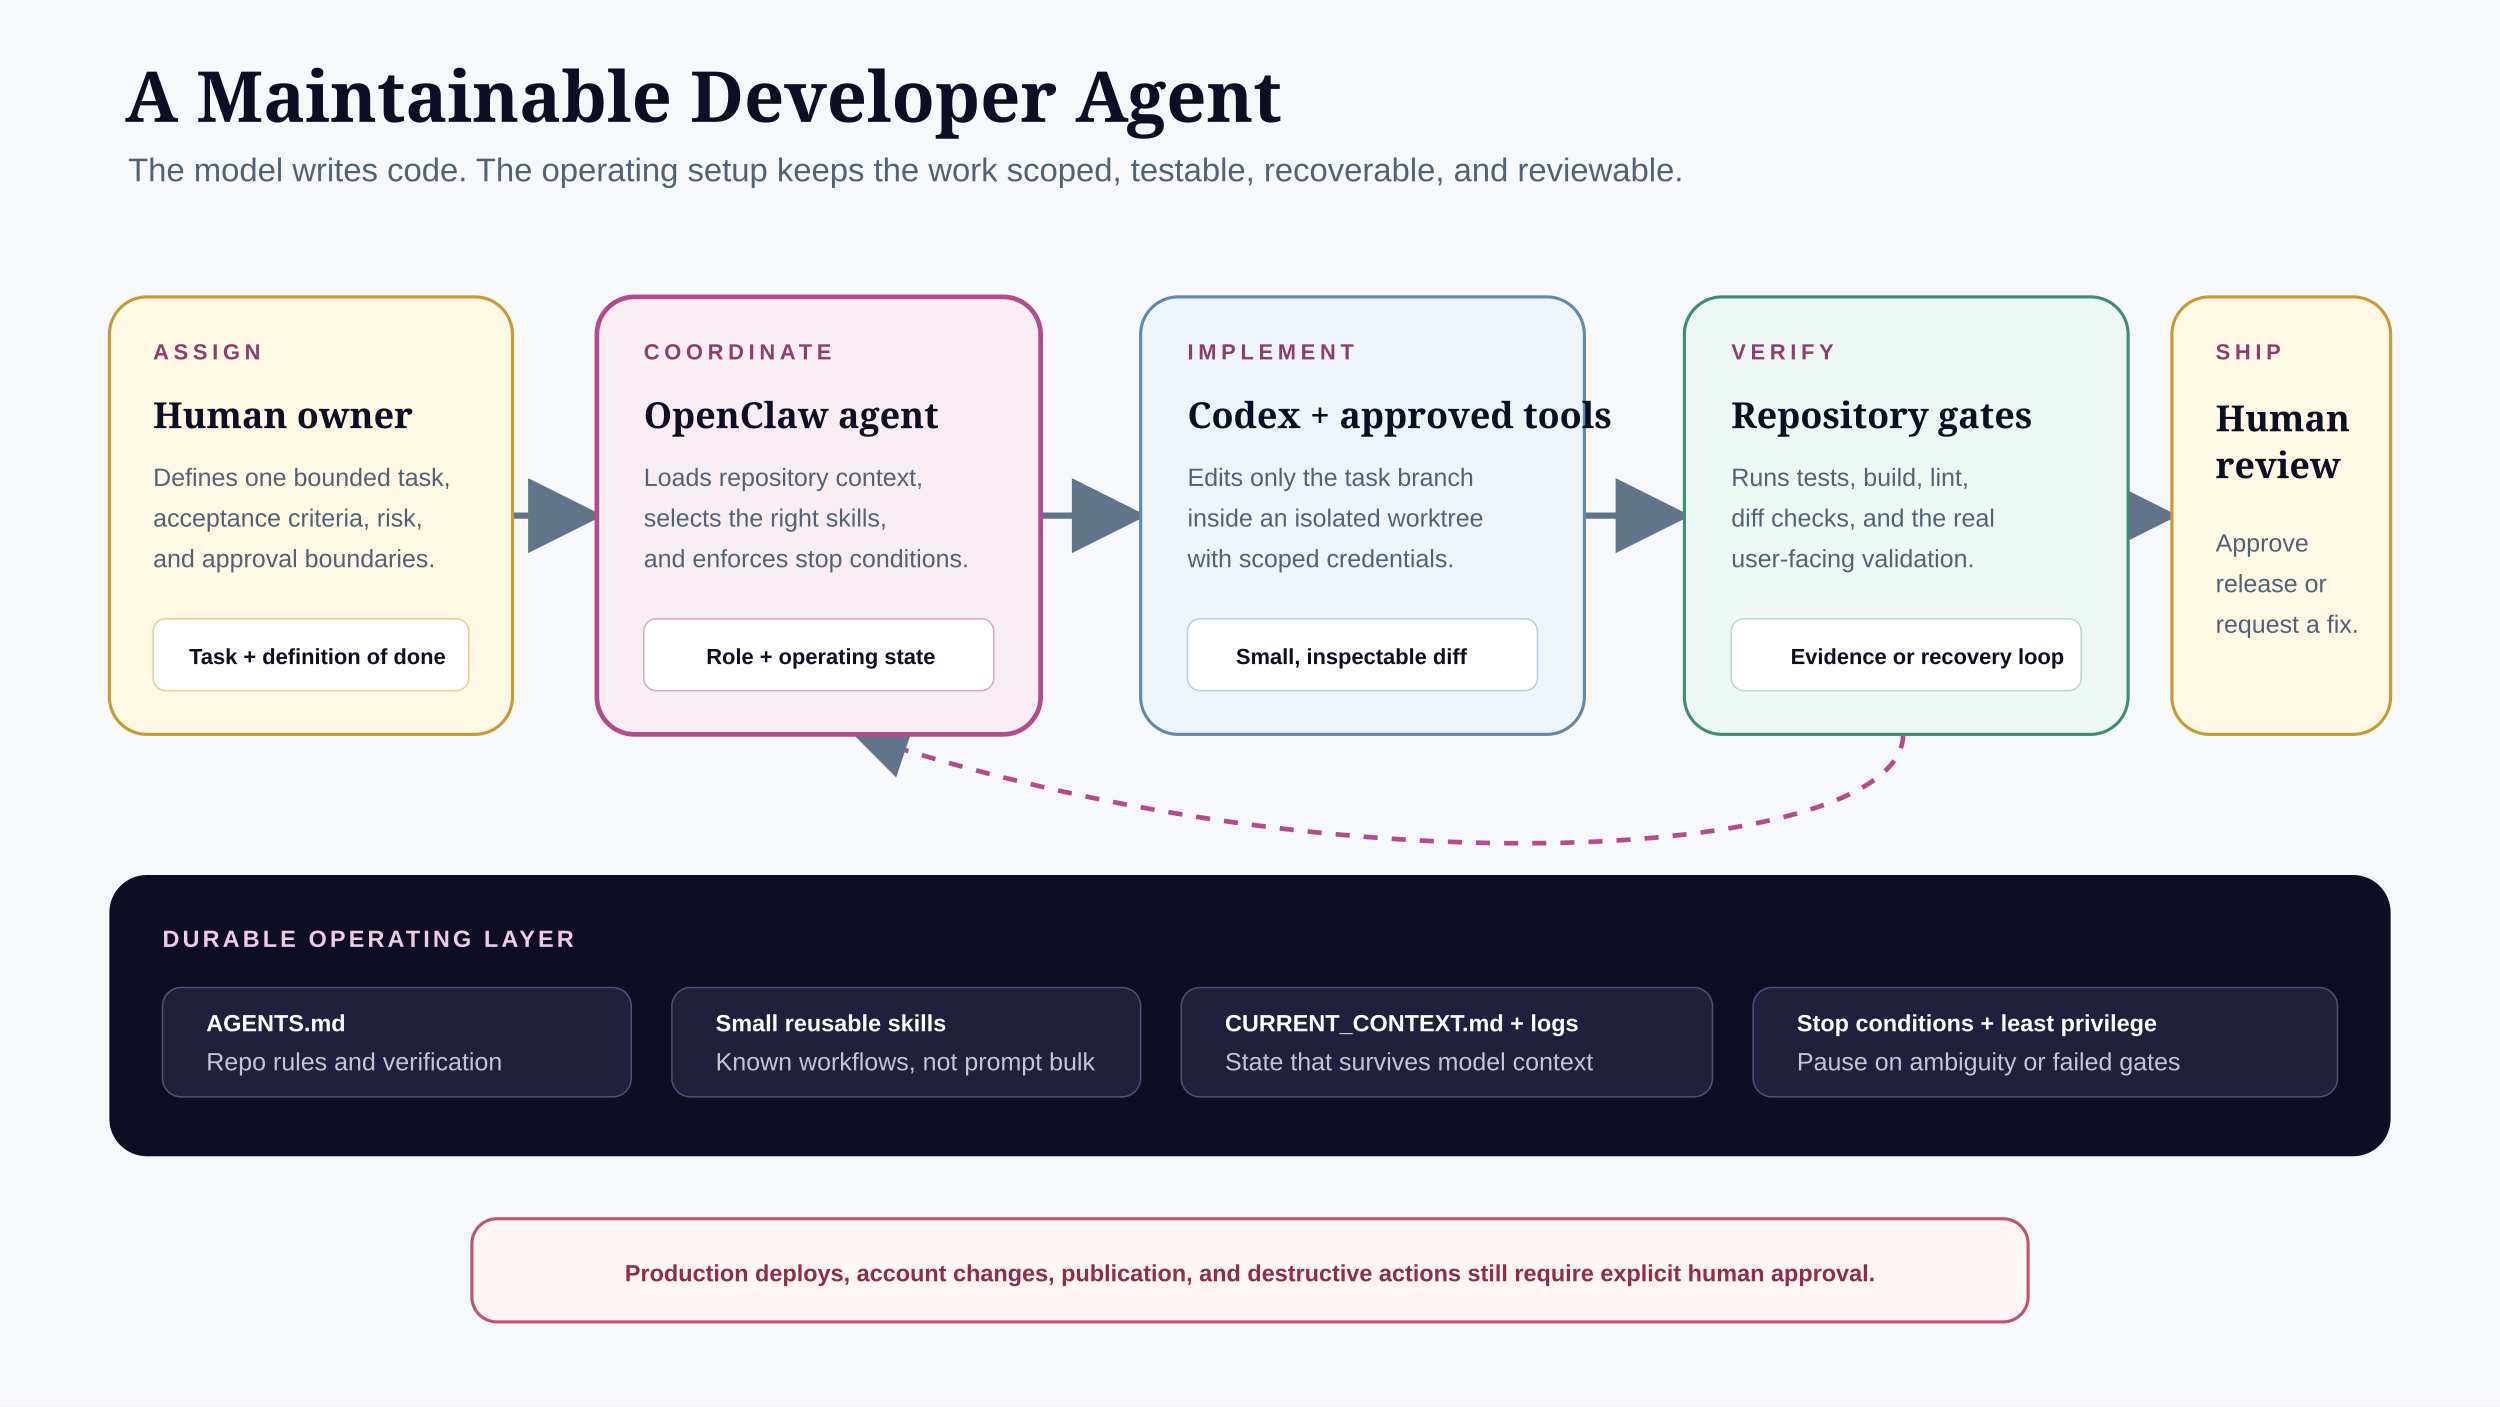
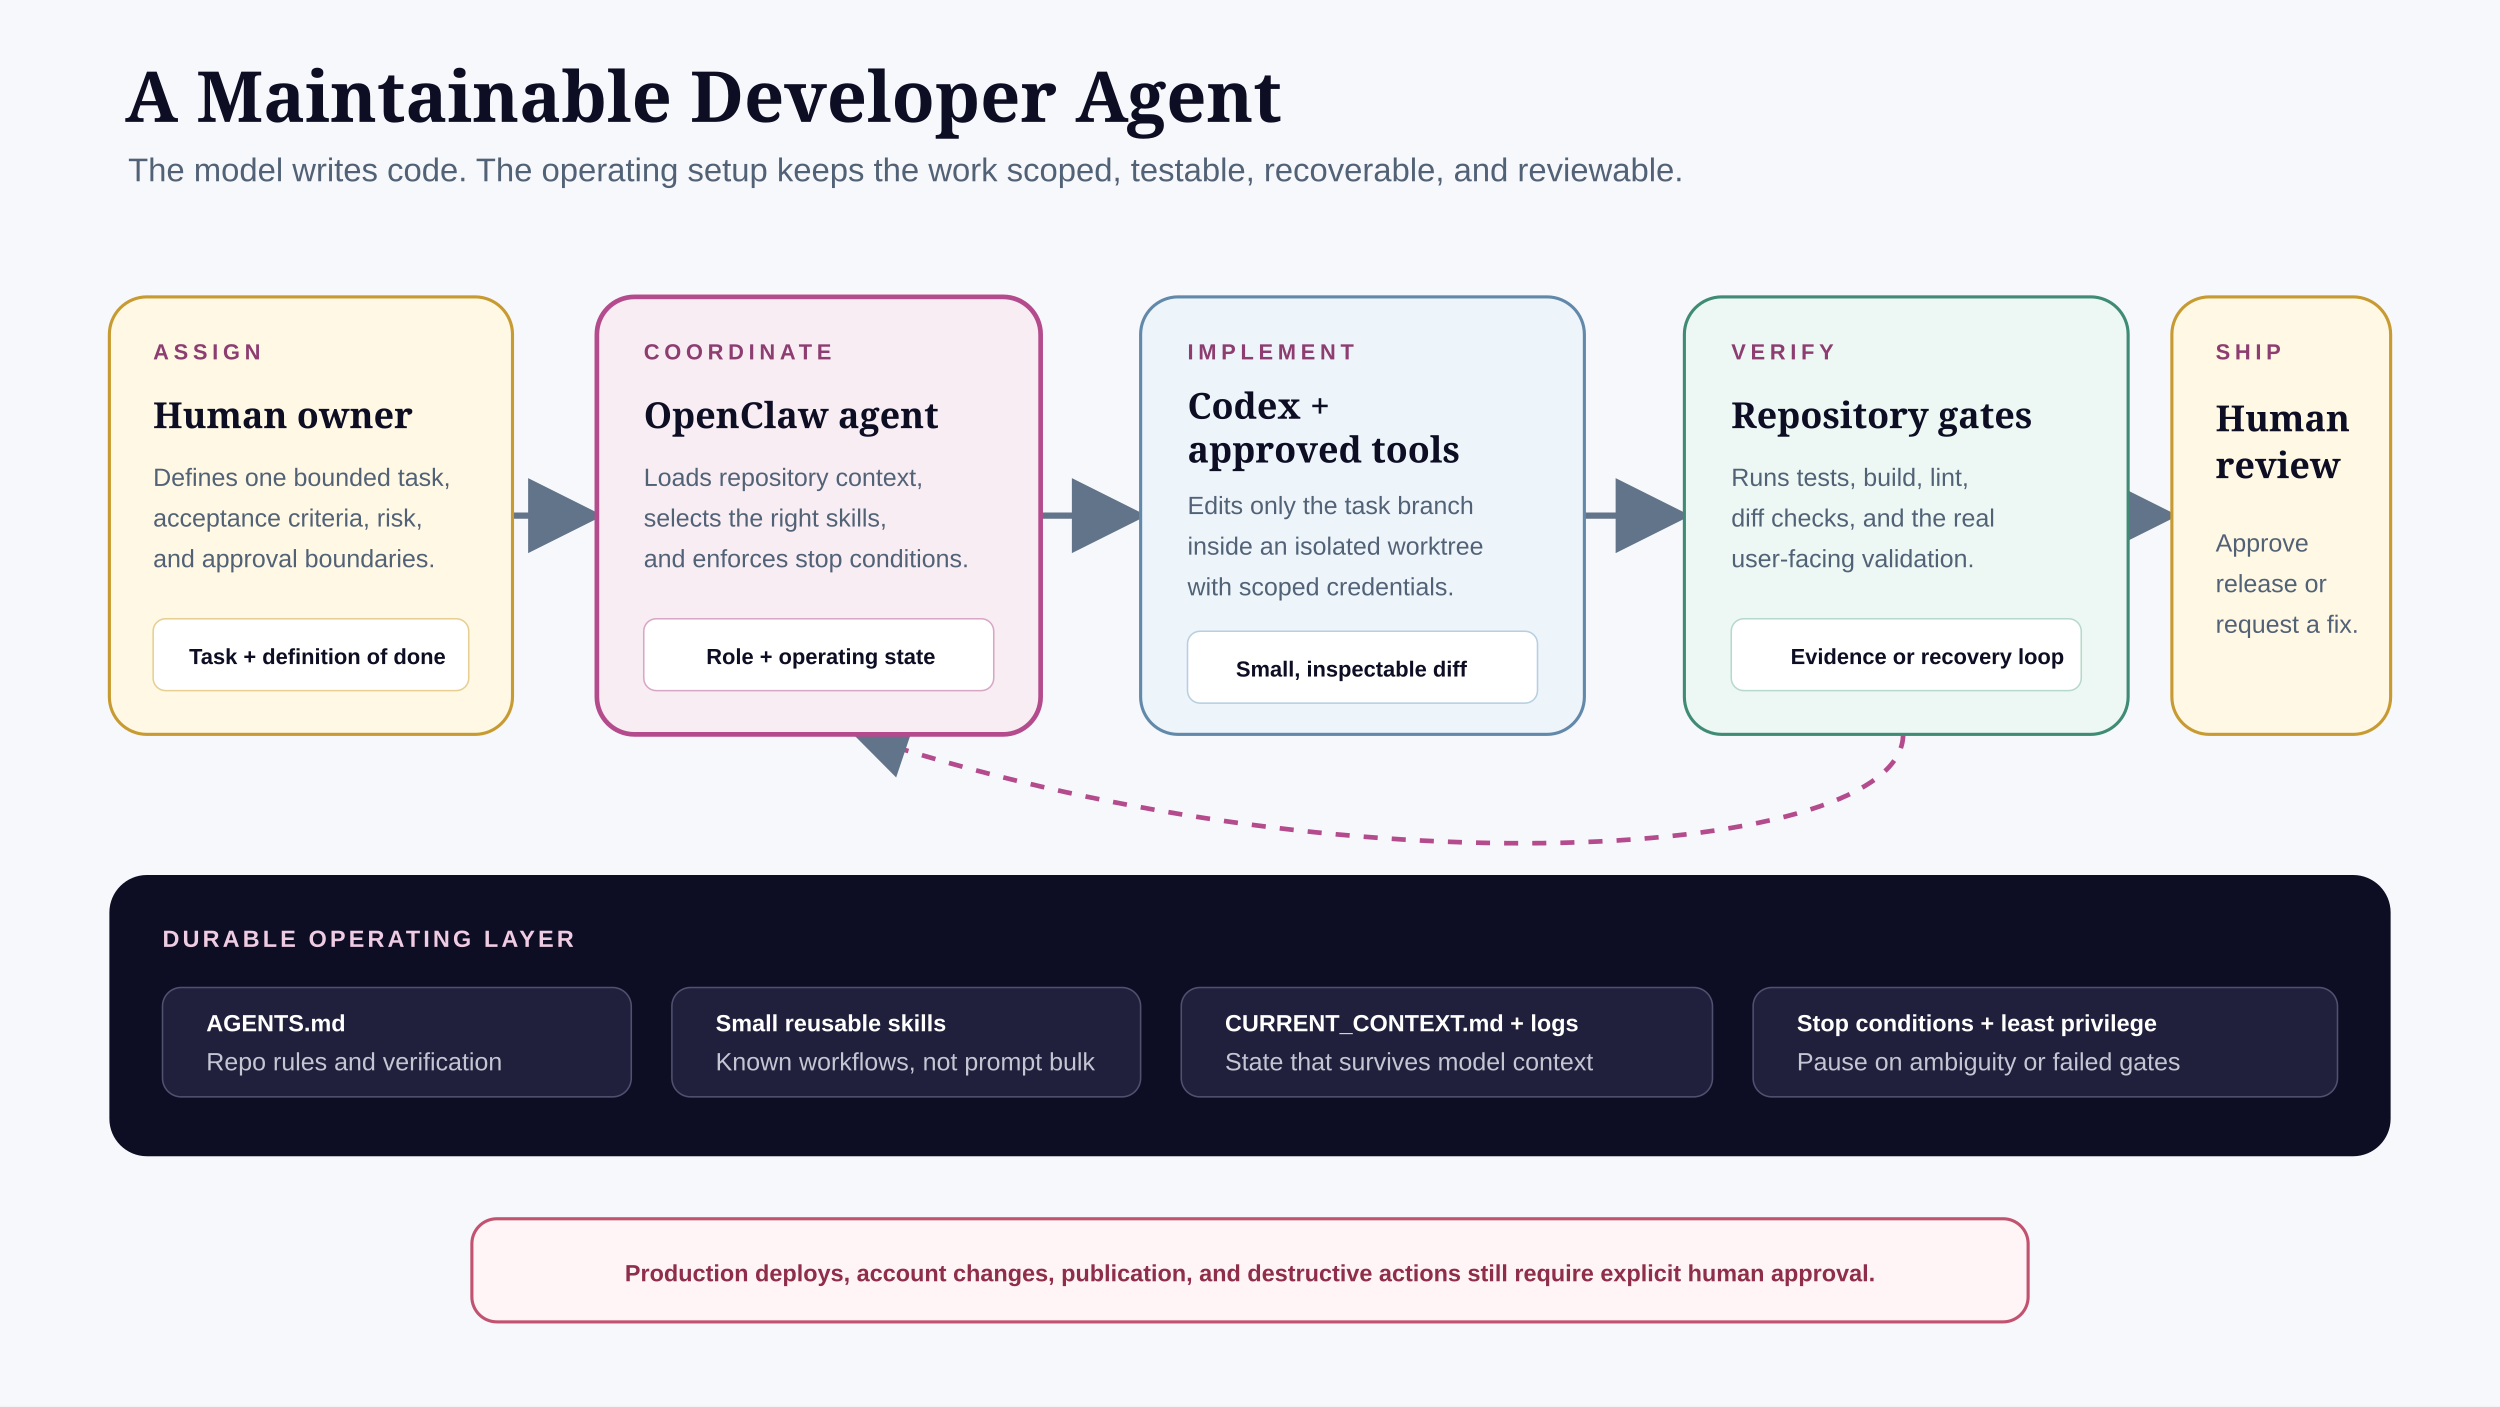
<svg xmlns="http://www.w3.org/2000/svg" width="1600" height="900" viewBox="0 0 1600 900" role="img" aria-labelledby="title desc">
  <defs>
    <marker id="arrow" markerWidth="14" markerHeight="14" refX="12" refY="7" orient="auto" markerUnits="strokeWidth">
      <path d="M1 1 L13 7 L1 13 Z" fill="#62748a" />
    </marker>
    <style>
      .title { font: 700 45px Georgia, serif; fill: #0d0d24; }
      .subtitle { font: 400 21px Arial, sans-serif; fill: #526276; }
      .phase { font: 700 14px Arial, sans-serif; letter-spacing: 3px; fill: #8d3d70; }
      .heading { font: 700 23px Georgia, serif; fill: #0d0d24; }
      .body { font: 400 16px Arial, sans-serif; fill: #526276; }
      .small { font: 700 14px Arial, sans-serif; fill: #0d0d24; }
      .edge { fill: none; stroke: #62748a; stroke-width: 4; marker-end: url(#arrow); }
      .loop { fill: none; stroke: #b34b8d; stroke-width: 3; stroke-dasharray: 9 9; marker-end: url(#arrow); }
      .zone { fill: #ffffff; stroke: #d8deea; stroke-width: 2; }
      .agent { fill: #f7edf3; stroke: #b34b8d; stroke-width: 3; }
      .work { fill: #edf5fb; stroke: #6389aa; stroke-width: 2; }
      .verify { fill: #edf8f4; stroke: #3f8b74; stroke-width: 2; }
      .human { fill: #fff8e5; stroke: #c79b32; stroke-width: 2; }
      .rail { fill: #0d0d24; }
      .railTitle { font: 700 15px Arial, sans-serif; letter-spacing: 2px; fill: #f0cce3; }
      .railText { font: 600 15px Arial, sans-serif; fill: #ffffff; }
      .railBody { font: 400 16px Arial, sans-serif; fill: #c5c6d4; }
      .risk { fill: #fff4f6; stroke: #c15370; stroke-width: 2; }
      .riskText { font: 700 15px Arial, sans-serif; fill: #8f2e4a; }
    </style>
  </defs>
  <rect width="1600" height="900" fill="#f7f8fb" />
  <text x="80" y="78" class="title">A Maintainable Developer Agent</text>
  <text x="82" y="116" class="subtitle">The model writes code. The operating setup keeps the work scoped, testable, recoverable, and reviewable.</text>
  <path d="M318 330 H382" class="edge" />
  <path d="M666 330 H730" class="edge" />
  <path d="M1014 330 H1078" class="edge" />
  <path d="M1362 330 H1390" class="edge" />
  <path d="M1218 470 C1218 550 860 575 548 470" class="loop" />
  <rect x="70" y="190" width="258" height="280" rx="24" class="human" />
  <text x="98" y="230" class="phase">ASSIGN</text>
  <text x="98" y="274" class="heading">Human owner</text>
  <text x="98" y="311" class="body">Defines one bounded task,</text>
  <text x="98" y="337" class="body">acceptance criteria, risk,</text>
  <text x="98" y="363" class="body">and approval boundaries.</text>
  <rect x="98" y="396" width="202" height="46" rx="8" fill="#ffffff" stroke="#e6cf91" />
  <text x="121" y="425" class="small">Task + definition of done</text>
  <rect x="382" y="190" width="284" height="280" rx="24" class="agent" />
  <text x="412" y="230" class="phase">COORDINATE</text>
  <text x="412" y="274" class="heading">OpenClaw agent</text>
  <text x="412" y="311" class="body">Loads repository context,</text>
  <text x="412" y="337" class="body">selects the right skills,</text>
  <text x="412" y="363" class="body">and enforces stop conditions.</text>
  <rect x="412" y="396" width="224" height="46" rx="8" fill="#ffffff" stroke="#d8a7c5" />
  <text x="452" y="425" class="small">Role + operating state</text>
  <rect x="730" y="190" width="284" height="280" rx="24" class="work" />
  <text x="760" y="230" class="phase">IMPLEMENT</text>
-   <text x="760" y="274" class="heading">Codex + approved tools</text>
-   <text x="760" y="311" class="body">Edits only the task branch</text>
-   <text x="760" y="337" class="body">inside an isolated worktree</text>
-   <text x="760" y="363" class="body">with scoped credentials.</text>
-   <rect x="760" y="396" width="224" height="46" rx="8" fill="#ffffff" stroke="#b8cfdf" />
-   <text x="791" y="425" class="small">Small, inspectable diff</text>
+   <text x="760" y="268" class="heading">Codex +</text>
+   <text x="760" y="296" class="heading">approved tools</text>
+   <text x="760" y="329" class="body">Edits only the task branch</text>
+   <text x="760" y="355" class="body">inside an isolated worktree</text>
+   <text x="760" y="381" class="body">with scoped credentials.</text>
+   <rect x="760" y="404" width="224" height="46" rx="8" fill="#ffffff" stroke="#b8cfdf" />
+   <text x="791" y="433" class="small">Small, inspectable diff</text>
  <rect x="1078" y="190" width="284" height="280" rx="24" class="verify" />
  <text x="1108" y="230" class="phase">VERIFY</text>
  <text x="1108" y="274" class="heading">Repository gates</text>
  <text x="1108" y="311" class="body">Runs tests, build, lint,</text>
  <text x="1108" y="337" class="body">diff checks, and the real</text>
  <text x="1108" y="363" class="body">user-facing validation.</text>
  <rect x="1108" y="396" width="224" height="46" rx="8" fill="#ffffff" stroke="#b7d9cd" />
  <text x="1146" y="425" class="small">Evidence or recovery loop</text>
  <rect x="1390" y="190" width="140" height="280" rx="24" class="human" />
  <text x="1418" y="230" class="phase">SHIP</text>
  <text x="1418" y="276" class="heading">Human</text>
  <text x="1418" y="306" class="heading">review</text>
  <text x="1418" y="353" class="body">Approve</text>
  <text x="1418" y="379" class="body">release or</text>
  <text x="1418" y="405" class="body">request a fix.</text>
  <rect x="70" y="560" width="1460" height="180" rx="24" class="rail" />
  <text x="104" y="606" class="railTitle">DURABLE OPERATING LAYER</text>
  <rect x="104" y="632" width="300" height="70" rx="12" fill="#20203c" stroke="#50506f" />
  <text x="132" y="660" class="railText">AGENTS.md</text>
  <text x="132" y="685" class="railBody">Repo rules and verification</text>
  <rect x="430" y="632" width="300" height="70" rx="12" fill="#20203c" stroke="#50506f" />
  <text x="458" y="660" class="railText">Small reusable skills</text>
  <text x="458" y="685" class="railBody">Known workflows, not prompt bulk</text>
  <rect x="756" y="632" width="340" height="70" rx="12" fill="#20203c" stroke="#50506f" />
  <text x="784" y="660" class="railText">CURRENT_CONTEXT.md + logs</text>
  <text x="784" y="685" class="railBody">State that survives model context</text>
  <rect x="1122" y="632" width="374" height="70" rx="12" fill="#20203c" stroke="#50506f" />
  <text x="1150" y="660" class="railText">Stop conditions + least privilege</text>
  <text x="1150" y="685" class="railBody">Pause on ambiguity or failed gates</text>
  <rect x="302" y="780" width="996" height="66" rx="16" class="risk" />
  <text x="800" y="820" text-anchor="middle" class="riskText">Production deploys, account changes, publication, and destructive actions still require explicit human approval.</text>
</svg>
